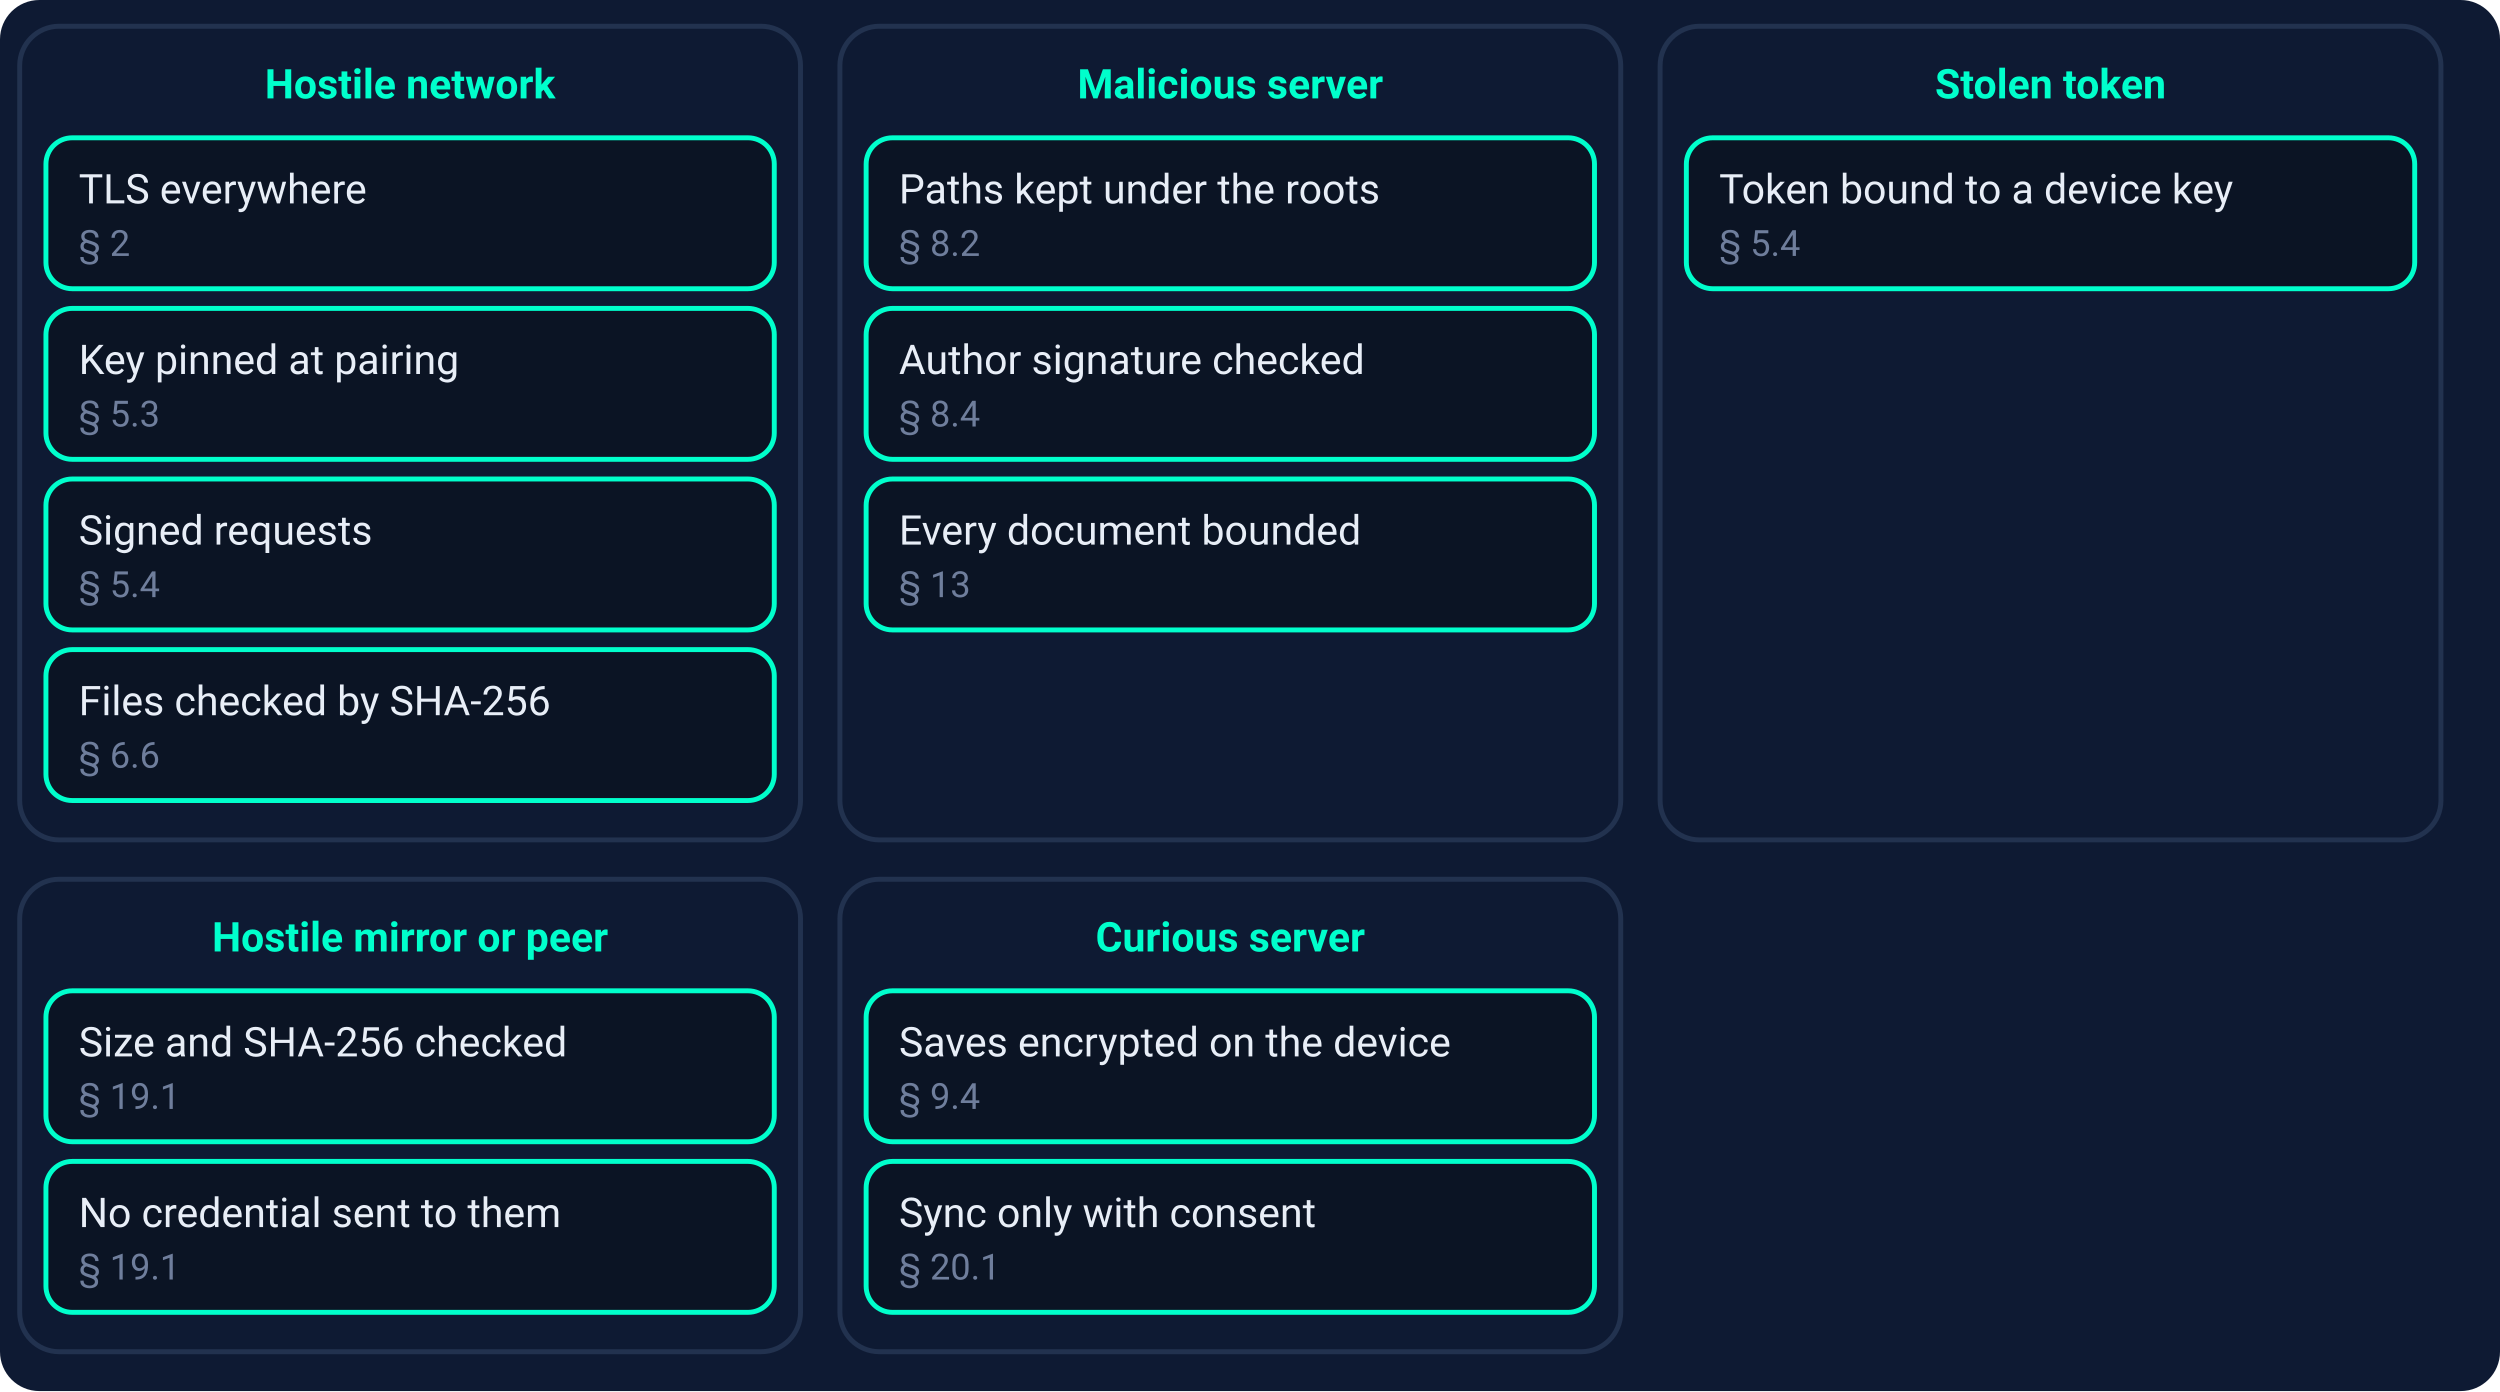
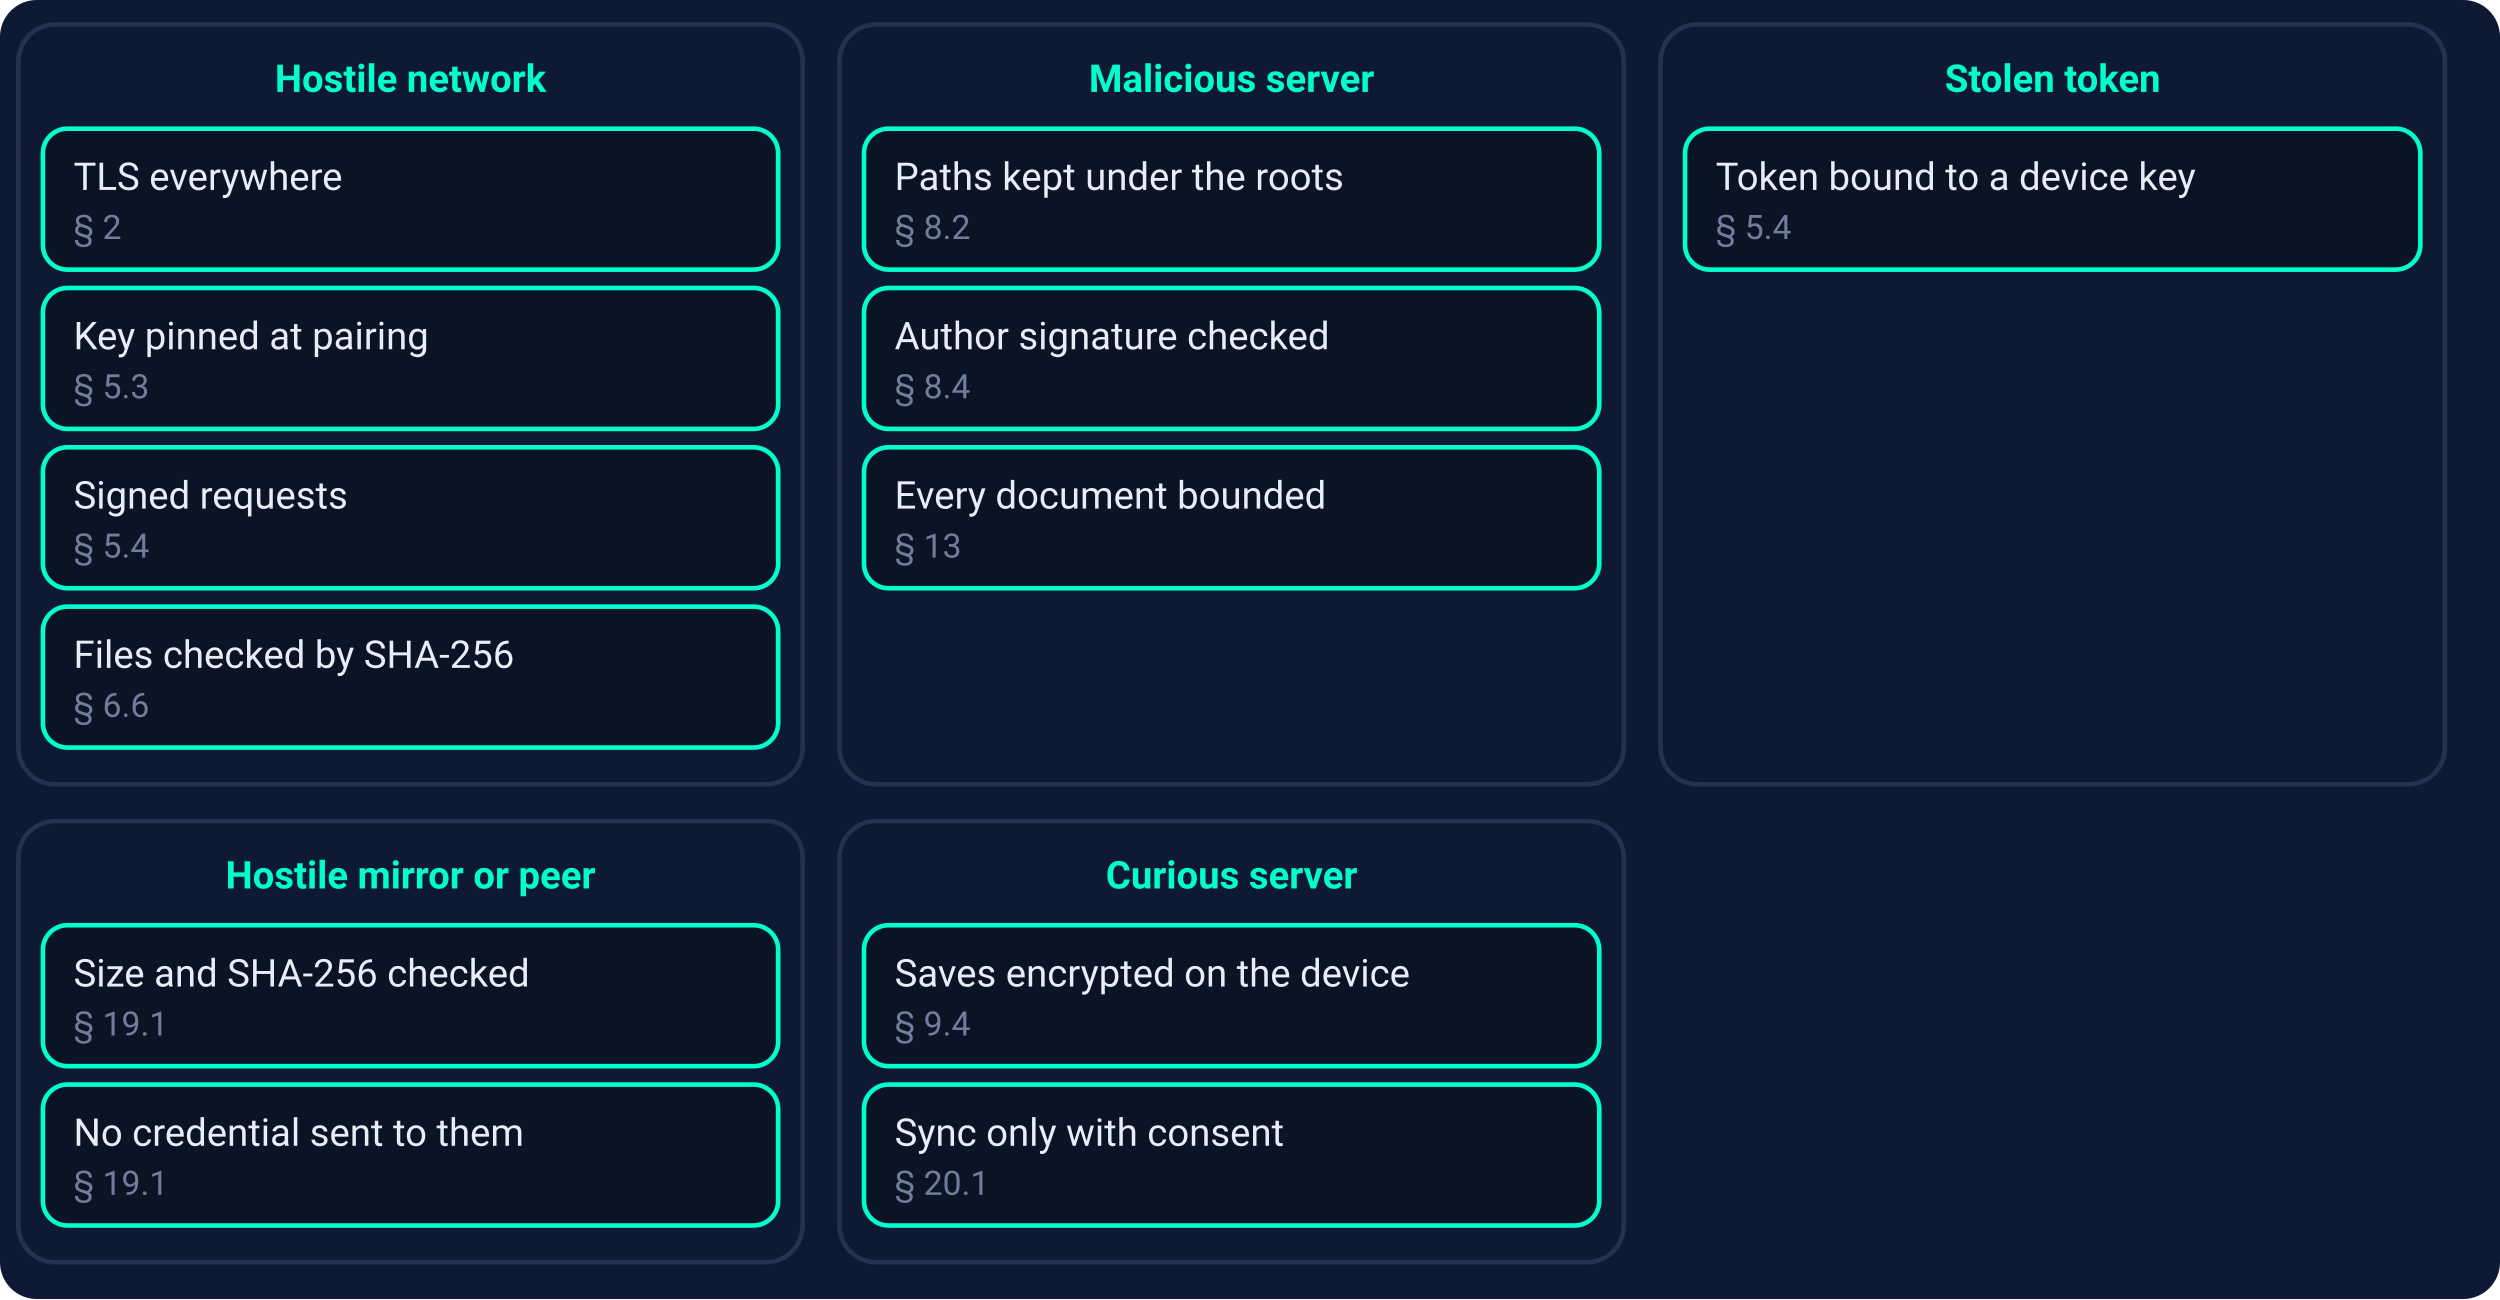
- <svg xmlns="http://www.w3.org/2000/svg" class="dg" viewBox="0 0 762 424" width="762" height="424" role="group" aria-label="What Lantern defends against">
+ <svg xmlns="http://www.w3.org/2000/svg" class="dg" viewBox="0 0 816 424" width="816" height="424" role="group" aria-label="What Lantern defends against">
  <style>svg{font-family:-apple-system,'Segoe UI',Roboto,Helvetica,Arial,sans-serif;font-size:12.5px}.mono{font-family:ui-monospace,SFMono-Regular,Menlo,Consolas,monospace;font-size:12px}.dg-bg{fill:#0e1a33}text{fill:#e8eef7}.dg-head{fill:#a9b6cc}.dg-life{stroke:#22324f;stroke-width:1.5;stroke-dasharray:3 5}.dg-actor{fill:#0b1424;stroke:#00ffcc;stroke-width:1.5}.dg-actortext{font-weight:600}.dg-msg{stroke:#a9b6cc;stroke-width:1.5;fill:none}.dg-dash{stroke-dasharray:5 4}.dg-badline{stroke:#ff6b81}.dg-halo{paint-order:stroke;stroke:#0e1a33;stroke-width:4px;stroke-linejoin:round}.dg-note{fill:#0b1424;stroke:#6f7e9c;stroke-width:1}text.dg-notetext{fill:#a9b6cc}.dg-sep{stroke:#22324f;stroke-width:1;stroke-dasharray:2 4}.dg-sepbg{fill:#0b1424;stroke:#33bbff;stroke-width:1}text.dg-septext{fill:#33bbff;font-weight:600}.dg-node{fill:#0b1424;stroke:#22324f;stroke-width:1.5}.dg-dev{stroke:#00ffcc}.dg-srv{stroke:#33bbff}.dg-key{stroke:#8a5cff}.dg-bad{stroke:#ff6b81}.dg-zone{fill:none;stroke:#22324f;stroke-width:1.5}text.dg-zonetext{fill:#00ffcc;font-weight:600}text.dg-ref{fill:#6f7e9c;font-size:11px}</style>
  <defs>
    <marker id="dg-arrow" viewBox="0 0 10 10" refX="9" refY="5" markerWidth="7" markerHeight="7" orient="auto-start-reverse">
      <path class="dg-head" d="M0 0L10 5L0 10z" />
    </marker>
  </defs>
-   <rect class="dg-bg" width="762" height="424" rx="12" />
-   <rect class="dg-zone" x="6" y="8" width="238" height="248" rx="12" />
-   <text class="dg-zonetext " x="125" y="30" text-anchor="middle">
-     <tspan x="125" dy="0">Hostile network</tspan>
+   <rect class="dg-bg" width="816" height="424" rx="12" />
+   <rect class="dg-zone" x="6" y="8" width="256" height="248" rx="12" />
+   <text class="dg-zonetext " x="134" y="30" text-anchor="middle">
+     <tspan x="134" dy="0">Hostile network</tspan>
  </text>
-   <rect class="dg-node dg-dev" x="14" y="42" width="222" height="46" rx="8" />
+   <rect class="dg-node dg-dev" x="14" y="42" width="240" height="46" rx="8" />
  <text class="dg-nodetext " x="24" y="62" text-anchor="start">
    <tspan x="24" dy="0">TLS everywhere</tspan>
  </text>
  <text class="dg-ref" x="24" y="78" text-anchor="start">
    <tspan x="24" dy="0">§ 2</tspan>
  </text>
-   <rect class="dg-node dg-dev" x="14" y="94" width="222" height="46" rx="8" />
+   <rect class="dg-node dg-dev" x="14" y="94" width="240" height="46" rx="8" />
  <text class="dg-nodetext " x="24" y="114" text-anchor="start">
    <tspan x="24" dy="0">Key pinned at pairing</tspan>
  </text>
  <text class="dg-ref" x="24" y="130" text-anchor="start">
    <tspan x="24" dy="0">§ 5.3</tspan>
  </text>
-   <rect class="dg-node dg-dev" x="14" y="146" width="222" height="46" rx="8" />
+   <rect class="dg-node dg-dev" x="14" y="146" width="240" height="46" rx="8" />
  <text class="dg-nodetext " x="24" y="166" text-anchor="start">
    <tspan x="24" dy="0">Signed requests</tspan>
  </text>
  <text class="dg-ref" x="24" y="182" text-anchor="start">
    <tspan x="24" dy="0">§ 5.4</tspan>
  </text>
-   <rect class="dg-node dg-dev" x="14" y="198" width="222" height="46" rx="8" />
+   <rect class="dg-node dg-dev" x="14" y="198" width="240" height="46" rx="8" />
  <text class="dg-nodetext " x="24" y="218" text-anchor="start">
    <tspan x="24" dy="0">Files checked by SHA-256</tspan>
  </text>
  <text class="dg-ref" x="24" y="234" text-anchor="start">
    <tspan x="24" dy="0">§ 6.6</tspan>
  </text>
-   <rect class="dg-zone" x="256" y="8" width="238" height="248" rx="12" />
-   <text class="dg-zonetext " x="375" y="30" text-anchor="middle">
-     <tspan x="375" dy="0">Malicious server</tspan>
+   <rect class="dg-zone" x="274" y="8" width="256" height="248" rx="12" />
+   <text class="dg-zonetext " x="402" y="30" text-anchor="middle">
+     <tspan x="402" dy="0">Malicious server</tspan>
  </text>
-   <rect class="dg-node dg-dev" x="264" y="42" width="222" height="46" rx="8" />
-   <text class="dg-nodetext " x="274" y="62" text-anchor="start">
-     <tspan x="274" dy="0">Paths kept under the roots</tspan>
+   <rect class="dg-node dg-dev" x="282" y="42" width="240" height="46" rx="8" />
+   <text class="dg-nodetext " x="292" y="62" text-anchor="start">
+     <tspan x="292" dy="0">Paths kept under the roots</tspan>
  </text>
-   <text class="dg-ref" x="274" y="78" text-anchor="start">
-     <tspan x="274" dy="0">§ 8.2</tspan>
+   <text class="dg-ref" x="292" y="78" text-anchor="start">
+     <tspan x="292" dy="0">§ 8.2</tspan>
  </text>
-   <rect class="dg-node dg-dev" x="264" y="94" width="222" height="46" rx="8" />
-   <text class="dg-nodetext " x="274" y="114" text-anchor="start">
-     <tspan x="274" dy="0">Author signature checked</tspan>
+   <rect class="dg-node dg-dev" x="282" y="94" width="240" height="46" rx="8" />
+   <text class="dg-nodetext " x="292" y="114" text-anchor="start">
+     <tspan x="292" dy="0">Author signature checked</tspan>
  </text>
-   <text class="dg-ref" x="274" y="130" text-anchor="start">
-     <tspan x="274" dy="0">§ 8.4</tspan>
+   <text class="dg-ref" x="292" y="130" text-anchor="start">
+     <tspan x="292" dy="0">§ 8.4</tspan>
  </text>
-   <rect class="dg-node dg-dev" x="264" y="146" width="222" height="46" rx="8" />
-   <text class="dg-nodetext " x="274" y="166" text-anchor="start">
-     <tspan x="274" dy="0">Every document bounded</tspan>
+   <rect class="dg-node dg-dev" x="282" y="146" width="240" height="46" rx="8" />
+   <text class="dg-nodetext " x="292" y="166" text-anchor="start">
+     <tspan x="292" dy="0">Every document bounded</tspan>
  </text>
-   <text class="dg-ref" x="274" y="182" text-anchor="start">
-     <tspan x="274" dy="0">§ 13</tspan>
+   <text class="dg-ref" x="292" y="182" text-anchor="start">
+     <tspan x="292" dy="0">§ 13</tspan>
  </text>
-   <rect class="dg-zone" x="506" y="8" width="238" height="248" rx="12" />
-   <text class="dg-zonetext " x="625" y="30" text-anchor="middle">
-     <tspan x="625" dy="0">Stolen token</tspan>
+   <rect class="dg-zone" x="542" y="8" width="256" height="248" rx="12" />
+   <text class="dg-zonetext " x="670" y="30" text-anchor="middle">
+     <tspan x="670" dy="0">Stolen token</tspan>
  </text>
-   <rect class="dg-node dg-dev" x="514" y="42" width="222" height="46" rx="8" />
-   <text class="dg-nodetext " x="524" y="62" text-anchor="start">
-     <tspan x="524" dy="0">Token bound to a device key</tspan>
+   <rect class="dg-node dg-dev" x="550" y="42" width="240" height="46" rx="8" />
+   <text class="dg-nodetext " x="560" y="62" text-anchor="start">
+     <tspan x="560" dy="0">Token bound to a device key</tspan>
  </text>
-   <text class="dg-ref" x="524" y="78" text-anchor="start">
-     <tspan x="524" dy="0">§ 5.4</tspan>
+   <text class="dg-ref" x="560" y="78" text-anchor="start">
+     <tspan x="560" dy="0">§ 5.4</tspan>
  </text>
-   <rect class="dg-zone" x="6" y="268" width="238" height="144" rx="12" />
-   <text class="dg-zonetext " x="125" y="290" text-anchor="middle">
-     <tspan x="125" dy="0">Hostile mirror or peer</tspan>
+   <rect class="dg-zone" x="6" y="268" width="256" height="144" rx="12" />
+   <text class="dg-zonetext " x="134" y="290" text-anchor="middle">
+     <tspan x="134" dy="0">Hostile mirror or peer</tspan>
  </text>
-   <rect class="dg-node dg-dev" x="14" y="302" width="222" height="46" rx="8" />
+   <rect class="dg-node dg-dev" x="14" y="302" width="240" height="46" rx="8" />
  <text class="dg-nodetext " x="24" y="322" text-anchor="start">
    <tspan x="24" dy="0">Size and SHA-256 checked</tspan>
  </text>
  <text class="dg-ref" x="24" y="338" text-anchor="start">
    <tspan x="24" dy="0">§ 19.1</tspan>
  </text>
-   <rect class="dg-node dg-dev" x="14" y="354" width="222" height="46" rx="8" />
+   <rect class="dg-node dg-dev" x="14" y="354" width="240" height="46" rx="8" />
  <text class="dg-nodetext " x="24" y="374" text-anchor="start">
    <tspan x="24" dy="0">No credential sent to them</tspan>
  </text>
  <text class="dg-ref" x="24" y="390" text-anchor="start">
    <tspan x="24" dy="0">§ 19.1</tspan>
  </text>
-   <rect class="dg-zone" x="256" y="268" width="238" height="144" rx="12" />
-   <text class="dg-zonetext " x="375" y="290" text-anchor="middle">
-     <tspan x="375" dy="0">Curious server</tspan>
+   <rect class="dg-zone" x="274" y="268" width="256" height="144" rx="12" />
+   <text class="dg-zonetext " x="402" y="290" text-anchor="middle">
+     <tspan x="402" dy="0">Curious server</tspan>
  </text>
-   <rect class="dg-node dg-dev" x="264" y="302" width="222" height="46" rx="8" />
-   <text class="dg-nodetext " x="274" y="322" text-anchor="start">
-     <tspan x="274" dy="0">Saves encrypted on the device</tspan>
+   <rect class="dg-node dg-dev" x="282" y="302" width="240" height="46" rx="8" />
+   <text class="dg-nodetext " x="292" y="322" text-anchor="start">
+     <tspan x="292" dy="0">Saves encrypted on the device</tspan>
  </text>
-   <text class="dg-ref" x="274" y="338" text-anchor="start">
-     <tspan x="274" dy="0">§ 9.4</tspan>
+   <text class="dg-ref" x="292" y="338" text-anchor="start">
+     <tspan x="292" dy="0">§ 9.4</tspan>
  </text>
-   <rect class="dg-node dg-dev" x="264" y="354" width="222" height="46" rx="8" />
-   <text class="dg-nodetext " x="274" y="374" text-anchor="start">
-     <tspan x="274" dy="0">Sync only with consent</tspan>
+   <rect class="dg-node dg-dev" x="282" y="354" width="240" height="46" rx="8" />
+   <text class="dg-nodetext " x="292" y="374" text-anchor="start">
+     <tspan x="292" dy="0">Sync only with consent</tspan>
  </text>
-   <text class="dg-ref" x="274" y="390" text-anchor="start">
-     <tspan x="274" dy="0">§ 20.1</tspan>
+   <text class="dg-ref" x="292" y="390" text-anchor="start">
+     <tspan x="292" dy="0">§ 20.1</tspan>
  </text>
</svg>
